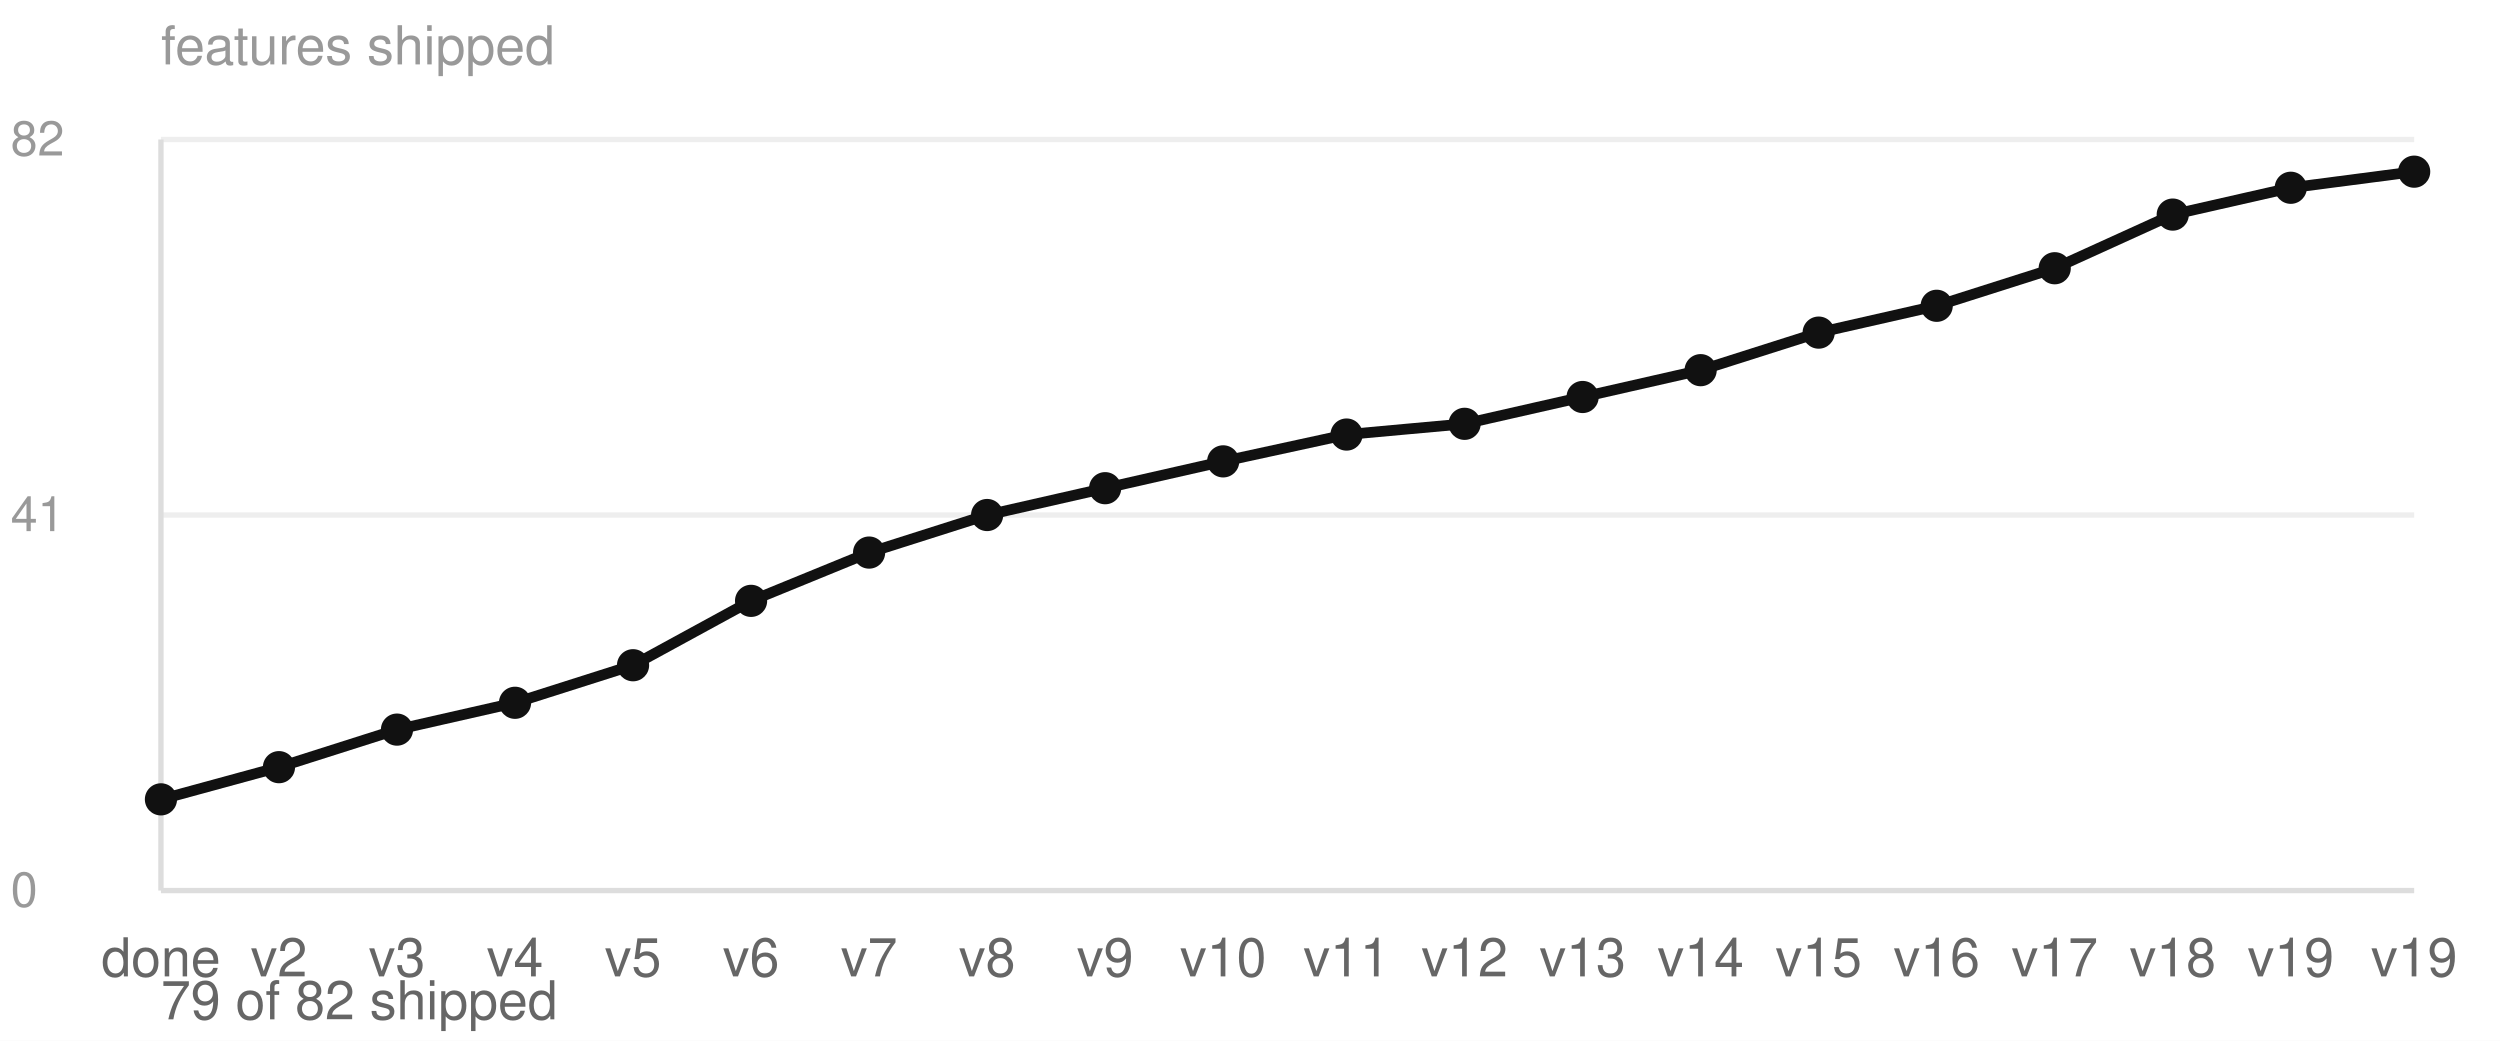
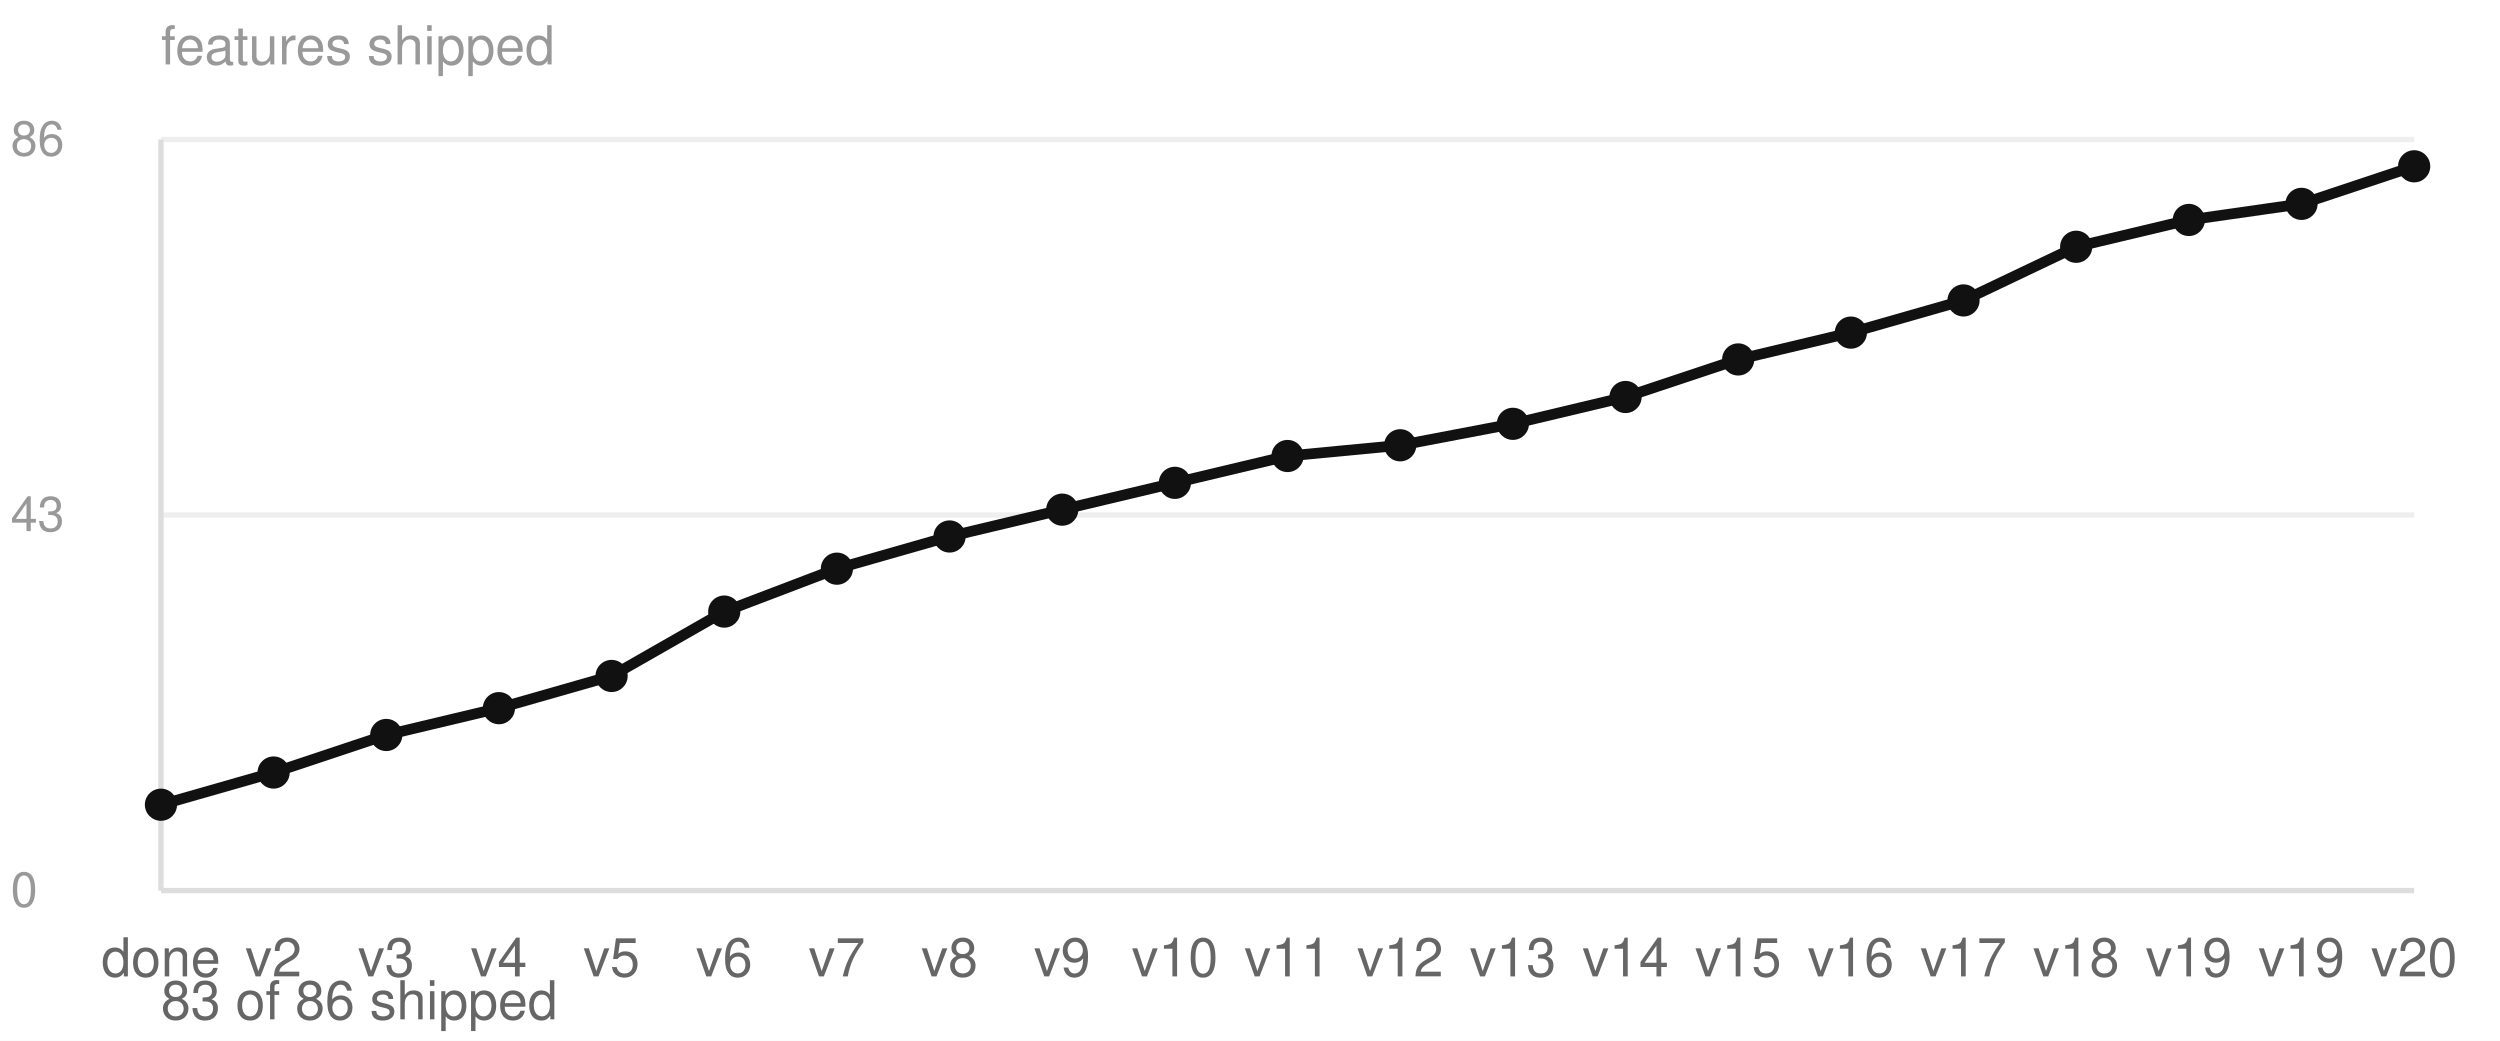
<svg xmlns="http://www.w3.org/2000/svg" width="466" height="194" viewBox="0 0 466 194">
  <rect width="100%" height="100%" fill="#ffffff" />
  <text x="30" y="12" font-family="-apple-system,Helvetica,Arial,sans-serif" font-size="10" fill="#999">features shipped</text>
  <line x1="30" y1="26" x2="450" y2="26" stroke="#eee" />
-   <text x="2" y="29" font-family="-apple-system,Helvetica,Arial,sans-serif" font-size="9" fill="#999">82</text>
+   <text x="2" y="29" font-family="-apple-system,Helvetica,Arial,sans-serif" font-size="9" fill="#999">86</text>
  <line x1="30" y1="96" x2="450" y2="96" stroke="#eee" />
-   <text x="2" y="99" font-family="-apple-system,Helvetica,Arial,sans-serif" font-size="9" fill="#999">41</text>
+   <text x="2" y="99" font-family="-apple-system,Helvetica,Arial,sans-serif" font-size="9" fill="#999">43</text>
  <line x1="30" y1="26" x2="30" y2="166" stroke="#ddd" />
  <line x1="30" y1="166" x2="450" y2="166" stroke="#ddd" />
  <text x="2" y="169" font-family="-apple-system,Helvetica,Arial,sans-serif" font-size="9" fill="#999">0</text>
-   <polyline points="30,149 52,143 74,136 96,131 118,124 140,112 162,103 184,96 206,91 228,86 251,81 273,79 295,74 317,69 339,62 361,57 383,50 405,40 427,35 450,32 " fill="none" stroke="#111" stroke-width="2" />
-   <circle cx="30" cy="149" r="3" fill="#111" />
-   <circle cx="52" cy="143" r="3" fill="#111" />
-   <circle cx="74" cy="136" r="3" fill="#111" />
-   <circle cx="96" cy="131" r="3" fill="#111" />
-   <circle cx="118" cy="124" r="3" fill="#111" />
-   <circle cx="140" cy="112" r="3" fill="#111" />
-   <circle cx="162" cy="103" r="3" fill="#111" />
-   <circle cx="184" cy="96" r="3" fill="#111" />
-   <circle cx="206" cy="91" r="3" fill="#111" />
-   <circle cx="228" cy="86" r="3" fill="#111" />
-   <circle cx="251" cy="81" r="3" fill="#111" />
-   <circle cx="273" cy="79" r="3" fill="#111" />
-   <circle cx="295" cy="74" r="3" fill="#111" />
-   <circle cx="317" cy="69" r="3" fill="#111" />
-   <circle cx="339" cy="62" r="3" fill="#111" />
-   <circle cx="361" cy="57" r="3" fill="#111" />
-   <circle cx="383" cy="50" r="3" fill="#111" />
-   <circle cx="405" cy="40" r="3" fill="#111" />
-   <circle cx="427" cy="35" r="3" fill="#111" />
-   <circle cx="450" cy="32" r="3" fill="#111" />
+   <polyline points="30,150 51,144 72,137 93,132 114,126 135,114 156,106 177,100 198,95 219,90 240,85 261,83 282,79 303,74 324,67 345,62 366,56 387,46 408,41 429,38 450,31 " fill="none" stroke="#111" stroke-width="2" />
+   <circle cx="30" cy="150" r="3" fill="#111" />
+   <circle cx="51" cy="144" r="3" fill="#111" />
+   <circle cx="72" cy="137" r="3" fill="#111" />
+   <circle cx="93" cy="132" r="3" fill="#111" />
+   <circle cx="114" cy="126" r="3" fill="#111" />
+   <circle cx="135" cy="114" r="3" fill="#111" />
+   <circle cx="156" cy="106" r="3" fill="#111" />
+   <circle cx="177" cy="100" r="3" fill="#111" />
+   <circle cx="198" cy="95" r="3" fill="#111" />
+   <circle cx="219" cy="90" r="3" fill="#111" />
+   <circle cx="240" cy="85" r="3" fill="#111" />
+   <circle cx="261" cy="83" r="3" fill="#111" />
+   <circle cx="282" cy="79" r="3" fill="#111" />
+   <circle cx="303" cy="74" r="3" fill="#111" />
+   <circle cx="324" cy="67" r="3" fill="#111" />
+   <circle cx="345" cy="62" r="3" fill="#111" />
+   <circle cx="366" cy="56" r="3" fill="#111" />
+   <circle cx="387" cy="46" r="3" fill="#111" />
+   <circle cx="408" cy="41" r="3" fill="#111" />
+   <circle cx="429" cy="38" r="3" fill="#111" />
+   <circle cx="450" cy="31" r="3" fill="#111" />
  <text x="30" y="182" font-family="-apple-system,Helvetica,Arial,sans-serif" font-size="10" fill="#666" text-anchor="middle">done</text>
-   <text x="52" y="182" font-family="-apple-system,Helvetica,Arial,sans-serif" font-size="10" fill="#666" text-anchor="middle">v2</text>
-   <text x="74" y="182" font-family="-apple-system,Helvetica,Arial,sans-serif" font-size="10" fill="#666" text-anchor="middle">v3</text>
-   <text x="96" y="182" font-family="-apple-system,Helvetica,Arial,sans-serif" font-size="10" fill="#666" text-anchor="middle">v4</text>
-   <text x="118" y="182" font-family="-apple-system,Helvetica,Arial,sans-serif" font-size="10" fill="#666" text-anchor="middle">v5</text>
-   <text x="140" y="182" font-family="-apple-system,Helvetica,Arial,sans-serif" font-size="10" fill="#666" text-anchor="middle">v6</text>
-   <text x="162" y="182" font-family="-apple-system,Helvetica,Arial,sans-serif" font-size="10" fill="#666" text-anchor="middle">v7</text>
-   <text x="184" y="182" font-family="-apple-system,Helvetica,Arial,sans-serif" font-size="10" fill="#666" text-anchor="middle">v8</text>
-   <text x="206" y="182" font-family="-apple-system,Helvetica,Arial,sans-serif" font-size="10" fill="#666" text-anchor="middle">v9</text>
-   <text x="228" y="182" font-family="-apple-system,Helvetica,Arial,sans-serif" font-size="10" fill="#666" text-anchor="middle">v10</text>
-   <text x="251" y="182" font-family="-apple-system,Helvetica,Arial,sans-serif" font-size="10" fill="#666" text-anchor="middle">v11</text>
-   <text x="273" y="182" font-family="-apple-system,Helvetica,Arial,sans-serif" font-size="10" fill="#666" text-anchor="middle">v12</text>
-   <text x="295" y="182" font-family="-apple-system,Helvetica,Arial,sans-serif" font-size="10" fill="#666" text-anchor="middle">v13</text>
-   <text x="317" y="182" font-family="-apple-system,Helvetica,Arial,sans-serif" font-size="10" fill="#666" text-anchor="middle">v14</text>
-   <text x="339" y="182" font-family="-apple-system,Helvetica,Arial,sans-serif" font-size="10" fill="#666" text-anchor="middle">v15</text>
-   <text x="361" y="182" font-family="-apple-system,Helvetica,Arial,sans-serif" font-size="10" fill="#666" text-anchor="middle">v16</text>
-   <text x="383" y="182" font-family="-apple-system,Helvetica,Arial,sans-serif" font-size="10" fill="#666" text-anchor="middle">v17</text>
-   <text x="405" y="182" font-family="-apple-system,Helvetica,Arial,sans-serif" font-size="10" fill="#666" text-anchor="middle">v18</text>
-   <text x="427" y="182" font-family="-apple-system,Helvetica,Arial,sans-serif" font-size="10" fill="#666" text-anchor="middle">v19</text>
-   <text x="450" y="182" font-family="-apple-system,Helvetica,Arial,sans-serif" font-size="10" fill="#666" text-anchor="middle">v19</text>
-   <text x="30" y="190" font-family="-apple-system,Helvetica,Arial,sans-serif" font-size="10" fill="#666">79 of 82 shipped</text>
+   <text x="51" y="182" font-family="-apple-system,Helvetica,Arial,sans-serif" font-size="10" fill="#666" text-anchor="middle">v2</text>
+   <text x="72" y="182" font-family="-apple-system,Helvetica,Arial,sans-serif" font-size="10" fill="#666" text-anchor="middle">v3</text>
+   <text x="93" y="182" font-family="-apple-system,Helvetica,Arial,sans-serif" font-size="10" fill="#666" text-anchor="middle">v4</text>
+   <text x="114" y="182" font-family="-apple-system,Helvetica,Arial,sans-serif" font-size="10" fill="#666" text-anchor="middle">v5</text>
+   <text x="135" y="182" font-family="-apple-system,Helvetica,Arial,sans-serif" font-size="10" fill="#666" text-anchor="middle">v6</text>
+   <text x="156" y="182" font-family="-apple-system,Helvetica,Arial,sans-serif" font-size="10" fill="#666" text-anchor="middle">v7</text>
+   <text x="177" y="182" font-family="-apple-system,Helvetica,Arial,sans-serif" font-size="10" fill="#666" text-anchor="middle">v8</text>
+   <text x="198" y="182" font-family="-apple-system,Helvetica,Arial,sans-serif" font-size="10" fill="#666" text-anchor="middle">v9</text>
+   <text x="219" y="182" font-family="-apple-system,Helvetica,Arial,sans-serif" font-size="10" fill="#666" text-anchor="middle">v10</text>
+   <text x="240" y="182" font-family="-apple-system,Helvetica,Arial,sans-serif" font-size="10" fill="#666" text-anchor="middle">v11</text>
+   <text x="261" y="182" font-family="-apple-system,Helvetica,Arial,sans-serif" font-size="10" fill="#666" text-anchor="middle">v12</text>
+   <text x="282" y="182" font-family="-apple-system,Helvetica,Arial,sans-serif" font-size="10" fill="#666" text-anchor="middle">v13</text>
+   <text x="303" y="182" font-family="-apple-system,Helvetica,Arial,sans-serif" font-size="10" fill="#666" text-anchor="middle">v14</text>
+   <text x="324" y="182" font-family="-apple-system,Helvetica,Arial,sans-serif" font-size="10" fill="#666" text-anchor="middle">v15</text>
+   <text x="345" y="182" font-family="-apple-system,Helvetica,Arial,sans-serif" font-size="10" fill="#666" text-anchor="middle">v16</text>
+   <text x="366" y="182" font-family="-apple-system,Helvetica,Arial,sans-serif" font-size="10" fill="#666" text-anchor="middle">v17</text>
+   <text x="387" y="182" font-family="-apple-system,Helvetica,Arial,sans-serif" font-size="10" fill="#666" text-anchor="middle">v18</text>
+   <text x="408" y="182" font-family="-apple-system,Helvetica,Arial,sans-serif" font-size="10" fill="#666" text-anchor="middle">v19</text>
+   <text x="429" y="182" font-family="-apple-system,Helvetica,Arial,sans-serif" font-size="10" fill="#666" text-anchor="middle">v19</text>
+   <text x="450" y="182" font-family="-apple-system,Helvetica,Arial,sans-serif" font-size="10" fill="#666" text-anchor="middle">v20</text>
+   <text x="30" y="190" font-family="-apple-system,Helvetica,Arial,sans-serif" font-size="10" fill="#666">83 of 86 shipped</text>
</svg>
